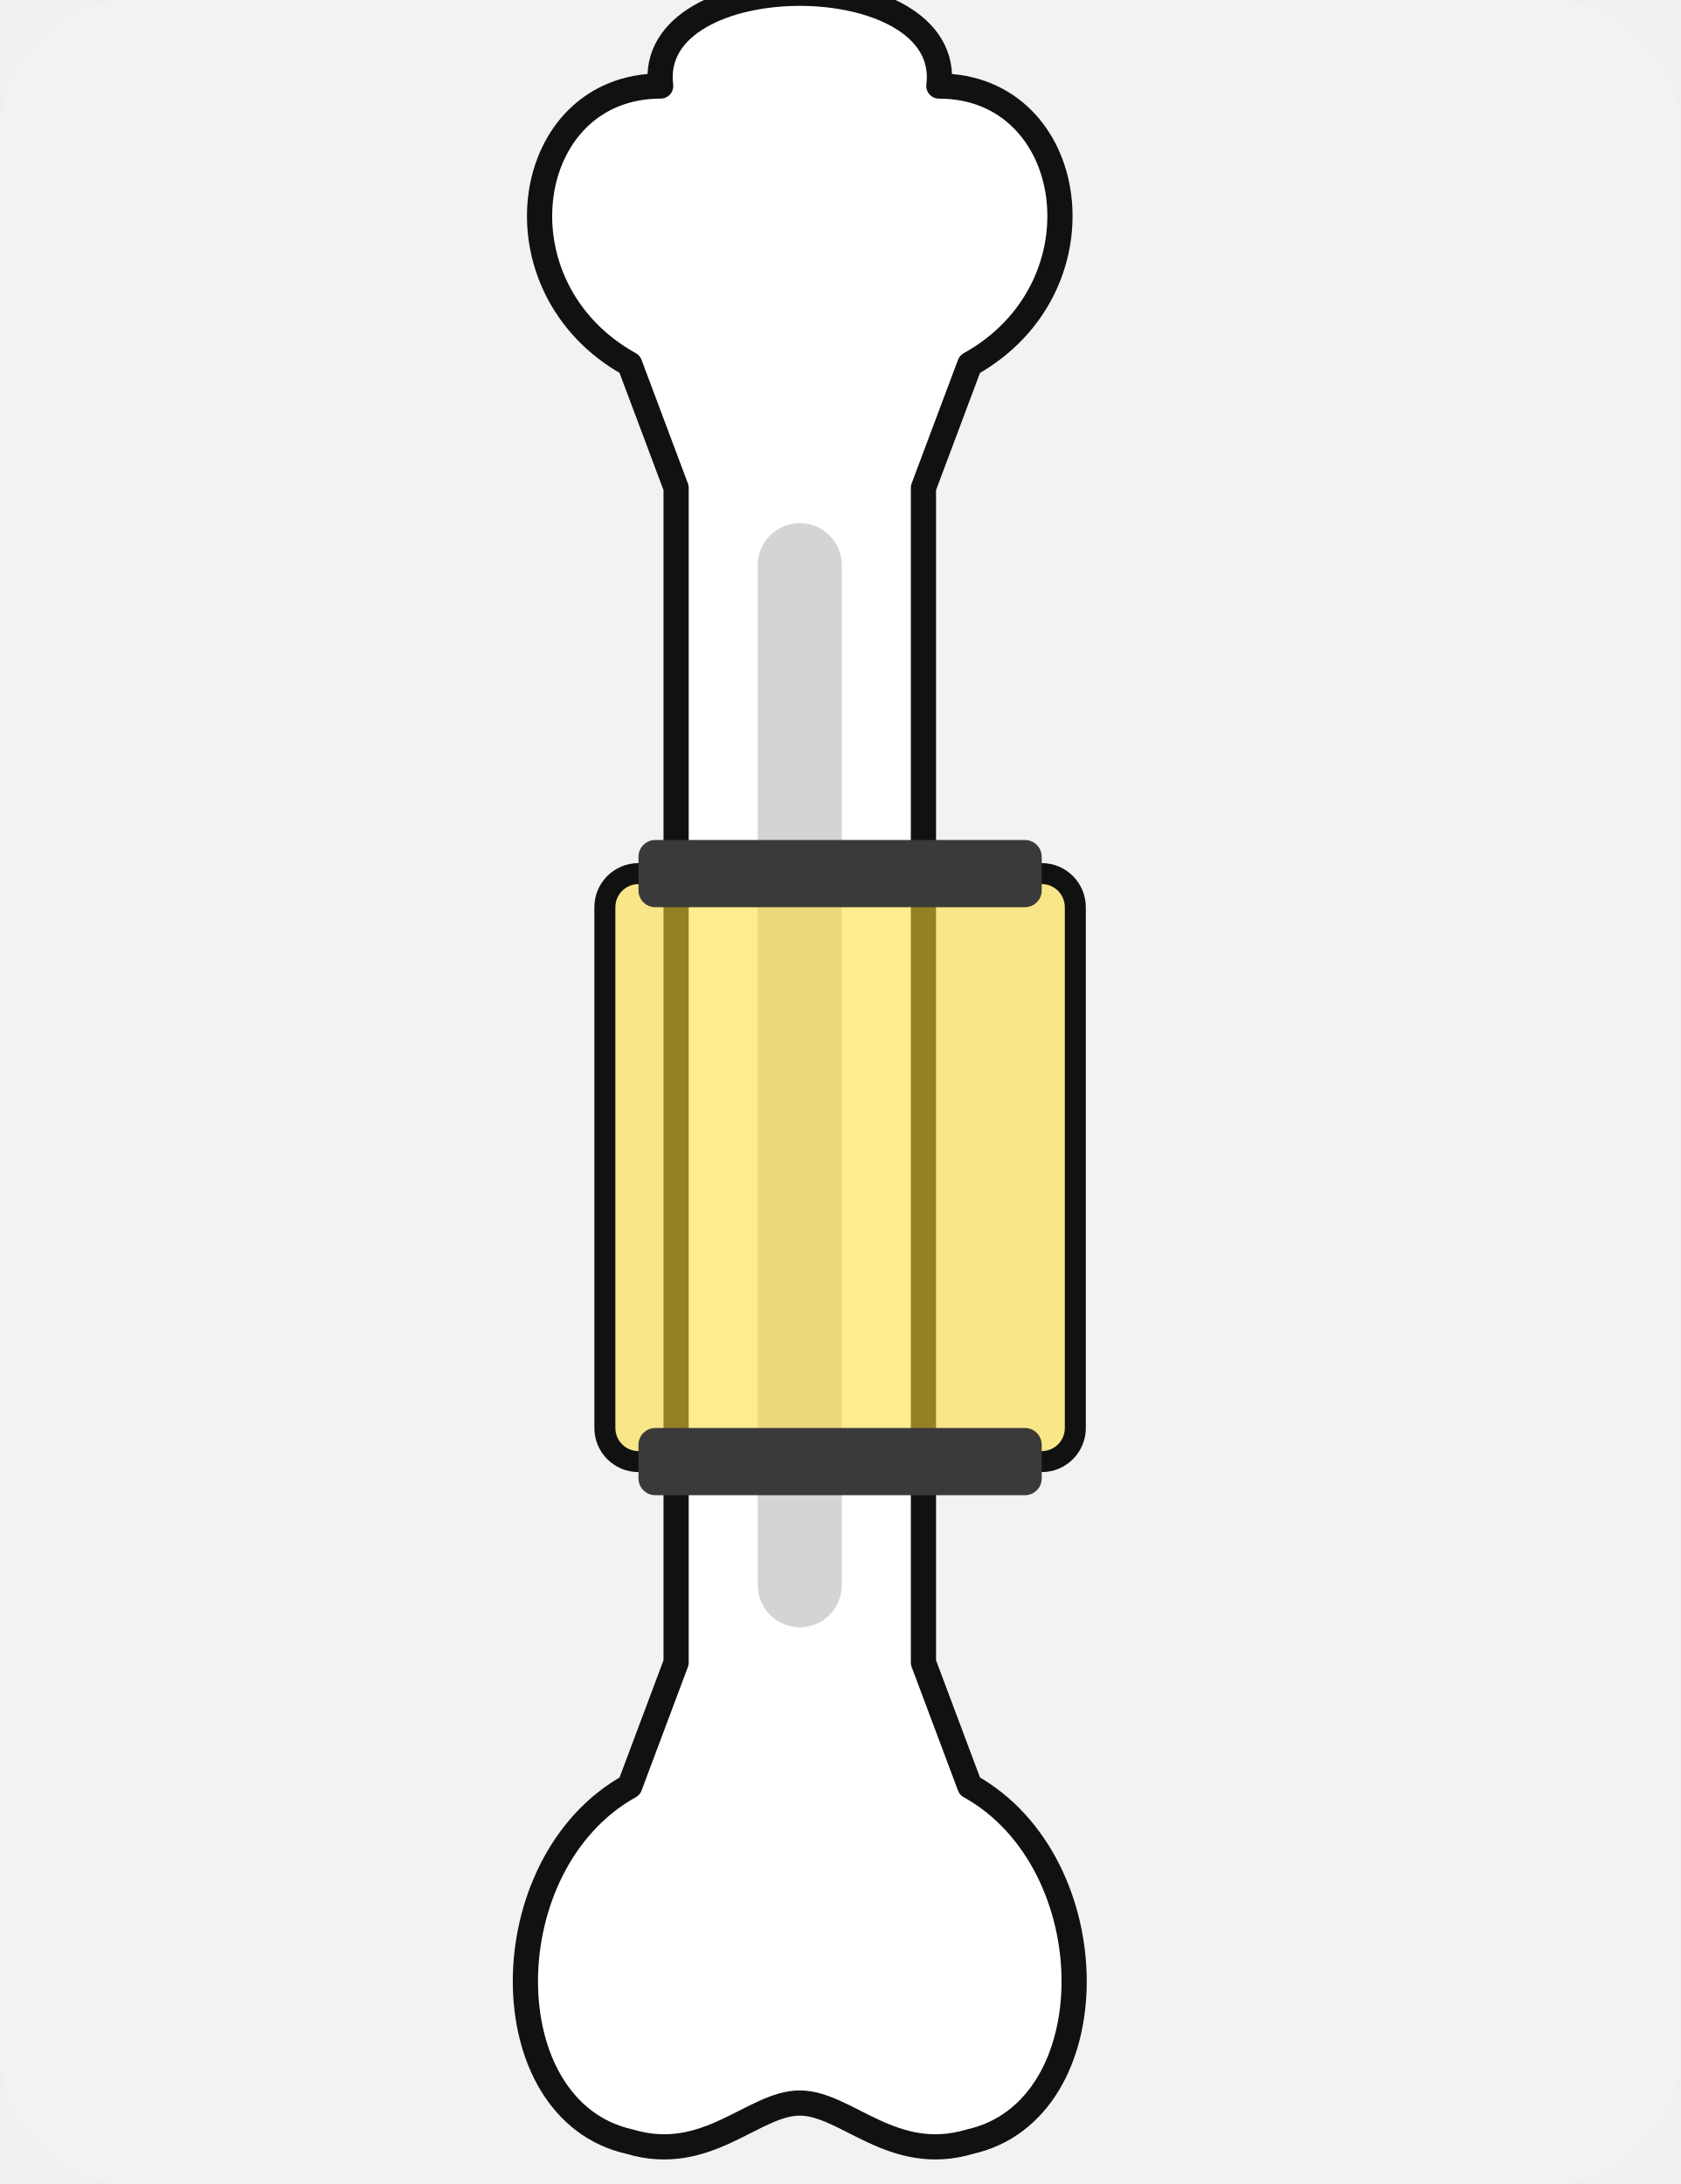
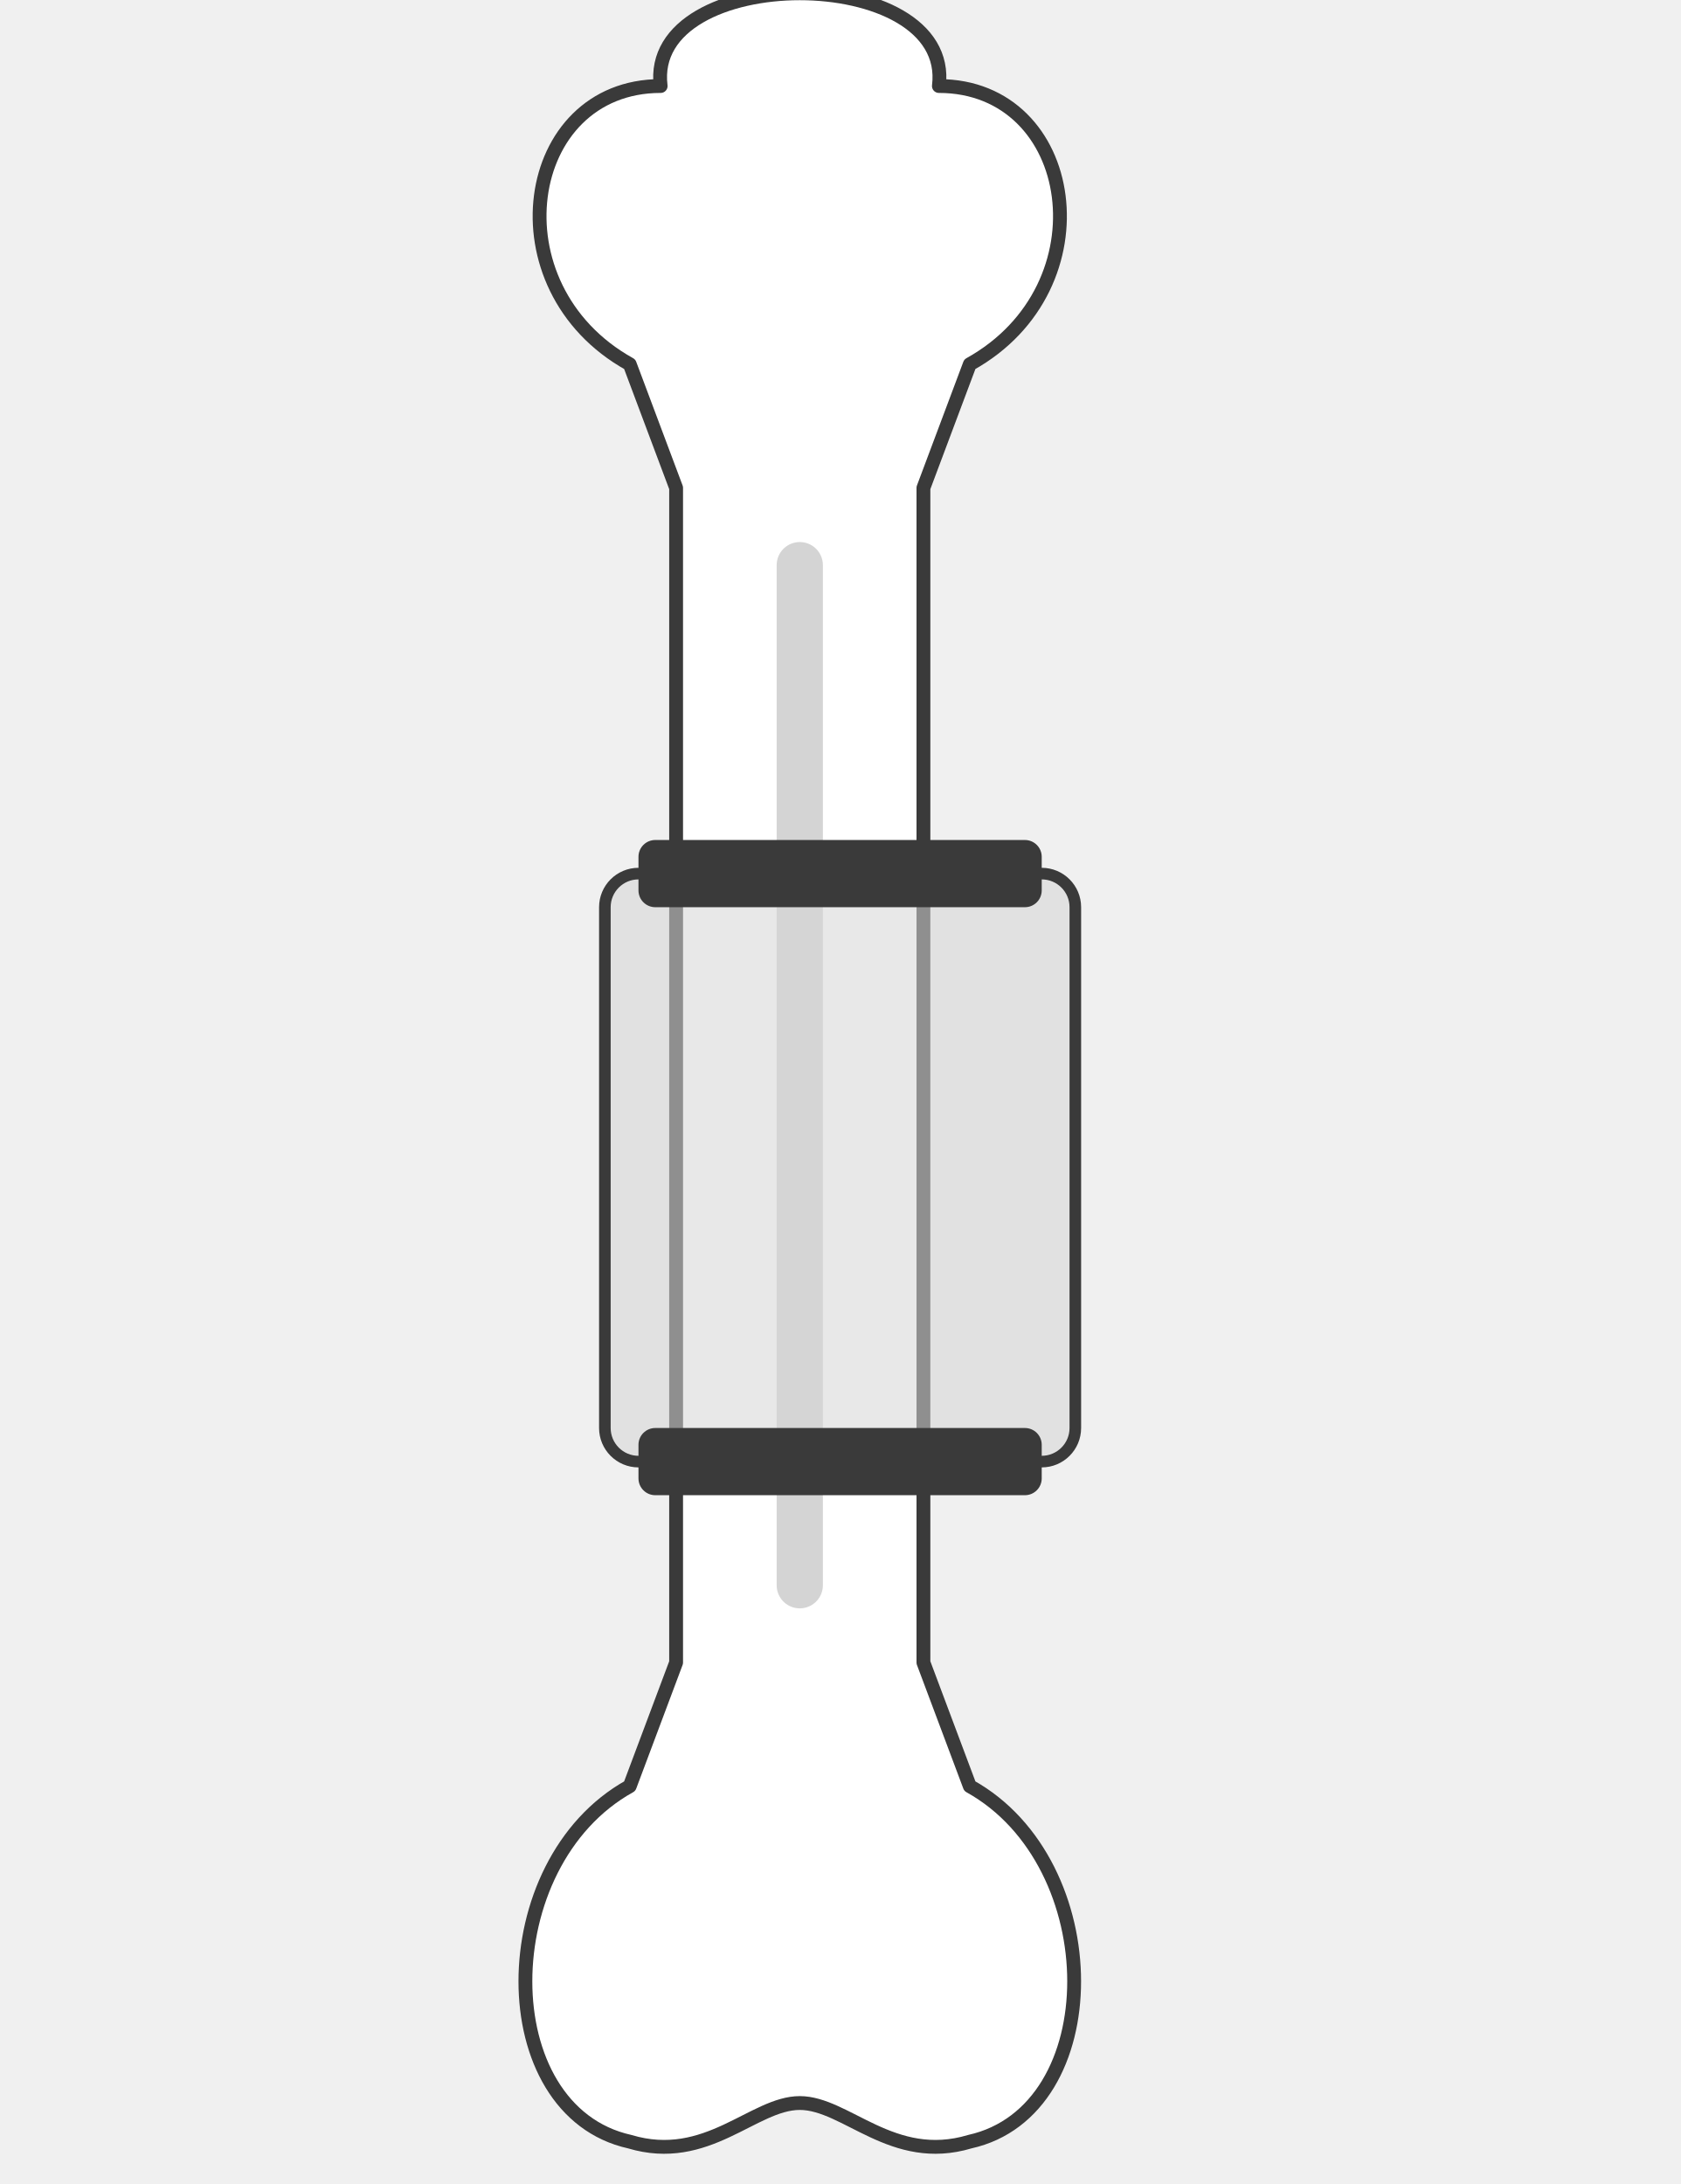
<svg xmlns="http://www.w3.org/2000/svg" viewBox="0 0 200 260" role="img" aria-label="Biological reconstruction: a segment of treated bone fixed back in place">
-   <rect width="200" height="260" rx="16" fill="#F2F2F2" />
  <g transform="translate(40 -10) scale(0.92)">
-     <path d="M42 22C40 6 80 6 78 22C96 22 100 48 82 58L76 74V226L82 242C100 252 100 284 82 288C72 291 66 283 60 283C54 283 48 291 38 288C20 284 20 252 38 242L44 226V74L38 58C20 48 24 22 42 22Z" fill="#fff" stroke="#111111" stroke-width="3.26" stroke-linejoin="round" />
-     <path d="M60 84V216" stroke="#D4D4D4" stroke-width="10.87" stroke-linecap="round" />
+     <path d="M42 22C40 6 80 6 78 22C96 22 100 48 82 58L76 74V226L82 242C100 252 100 284 82 288C72 291 66 283 60 283C54 283 48 291 38 288C20 284 20 252 38 242L44 226V74L38 58C20 48 24 22 42 22Z" fill="#fff" stroke="#3A3A3A" stroke-width="1.79" stroke-linejoin="round" />
+     <path d="M60 84V216" stroke="#D4D4D4" stroke-width="5.98" stroke-linecap="round" />
  </g>
-   <rect x="72" y="104" width="56" height="70" rx="4" fill="#FEDC34" fill-opacity=".55" stroke="#111111" stroke-width="2.5" />
+   <rect x="72" y="104" width="56" height="70" rx="4" fill="#D4D4D4" fill-opacity=".55" stroke="#3A3A3A" stroke-width="1.38" />
  <rect x="76" y="100" width="48" height="8" rx="2" fill="#3A3A3A" />
  <rect x="76" y="170" width="48" height="8" rx="2" fill="#3A3A3A" />
</svg>
